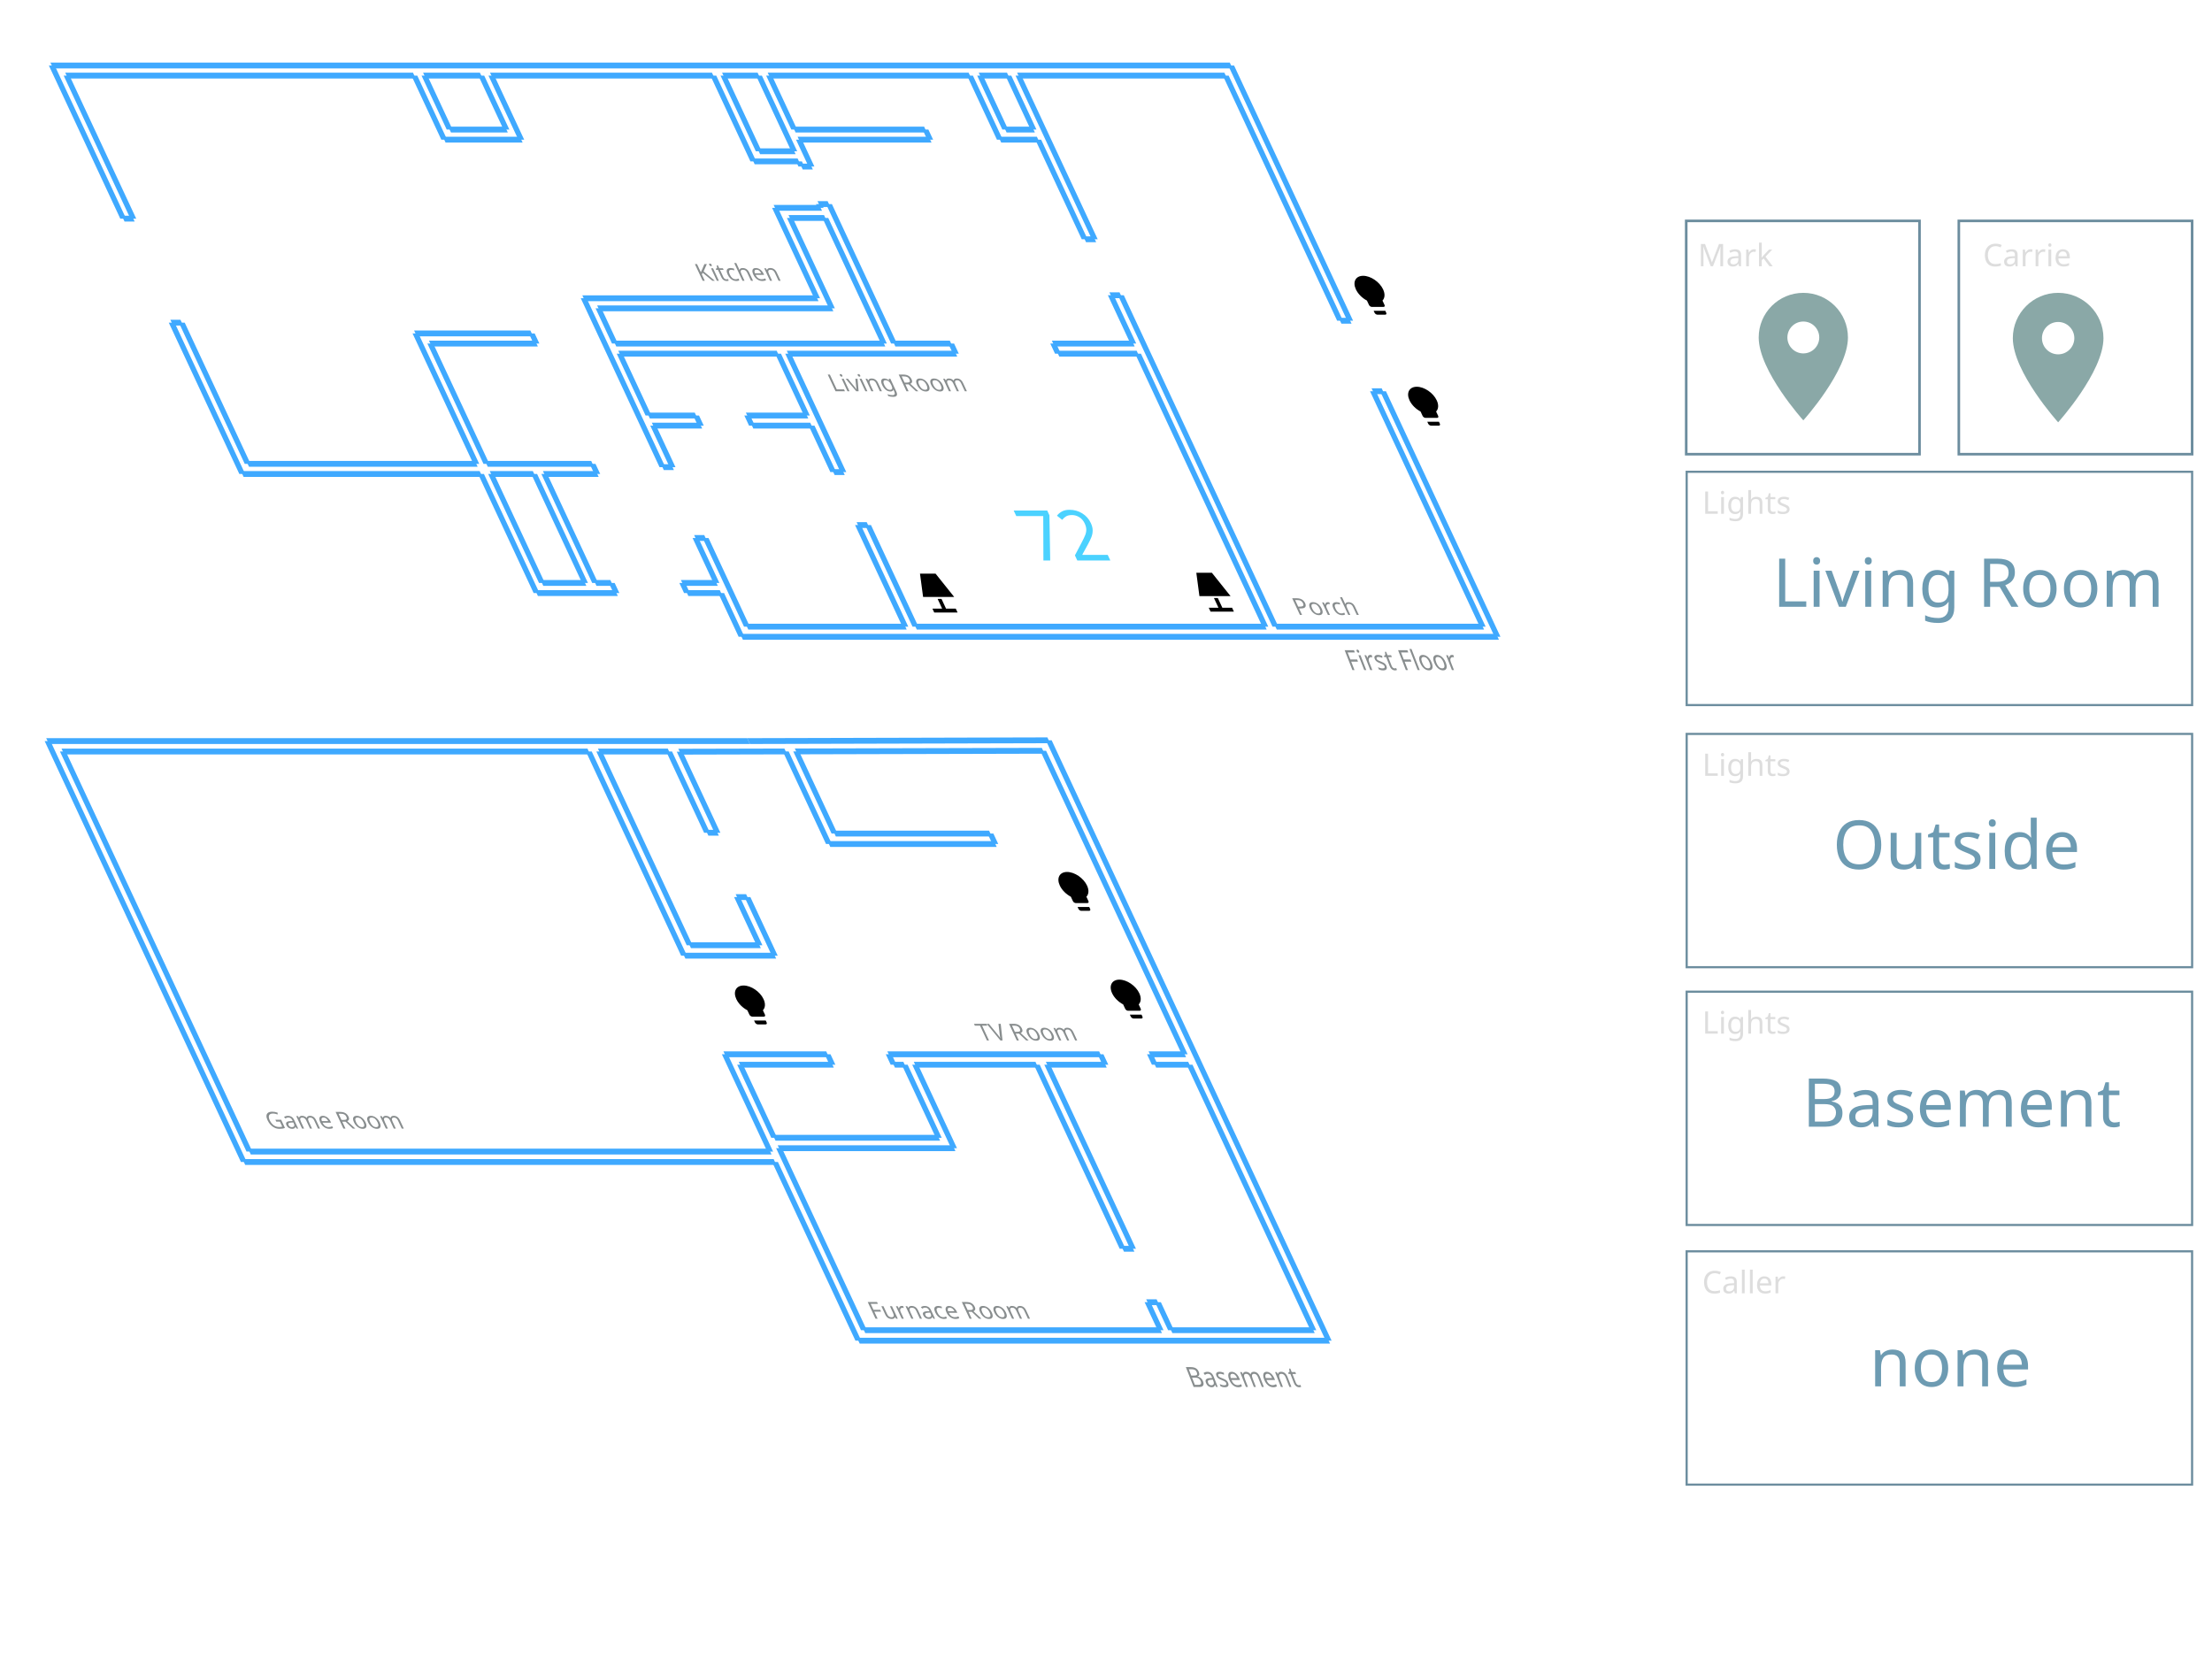
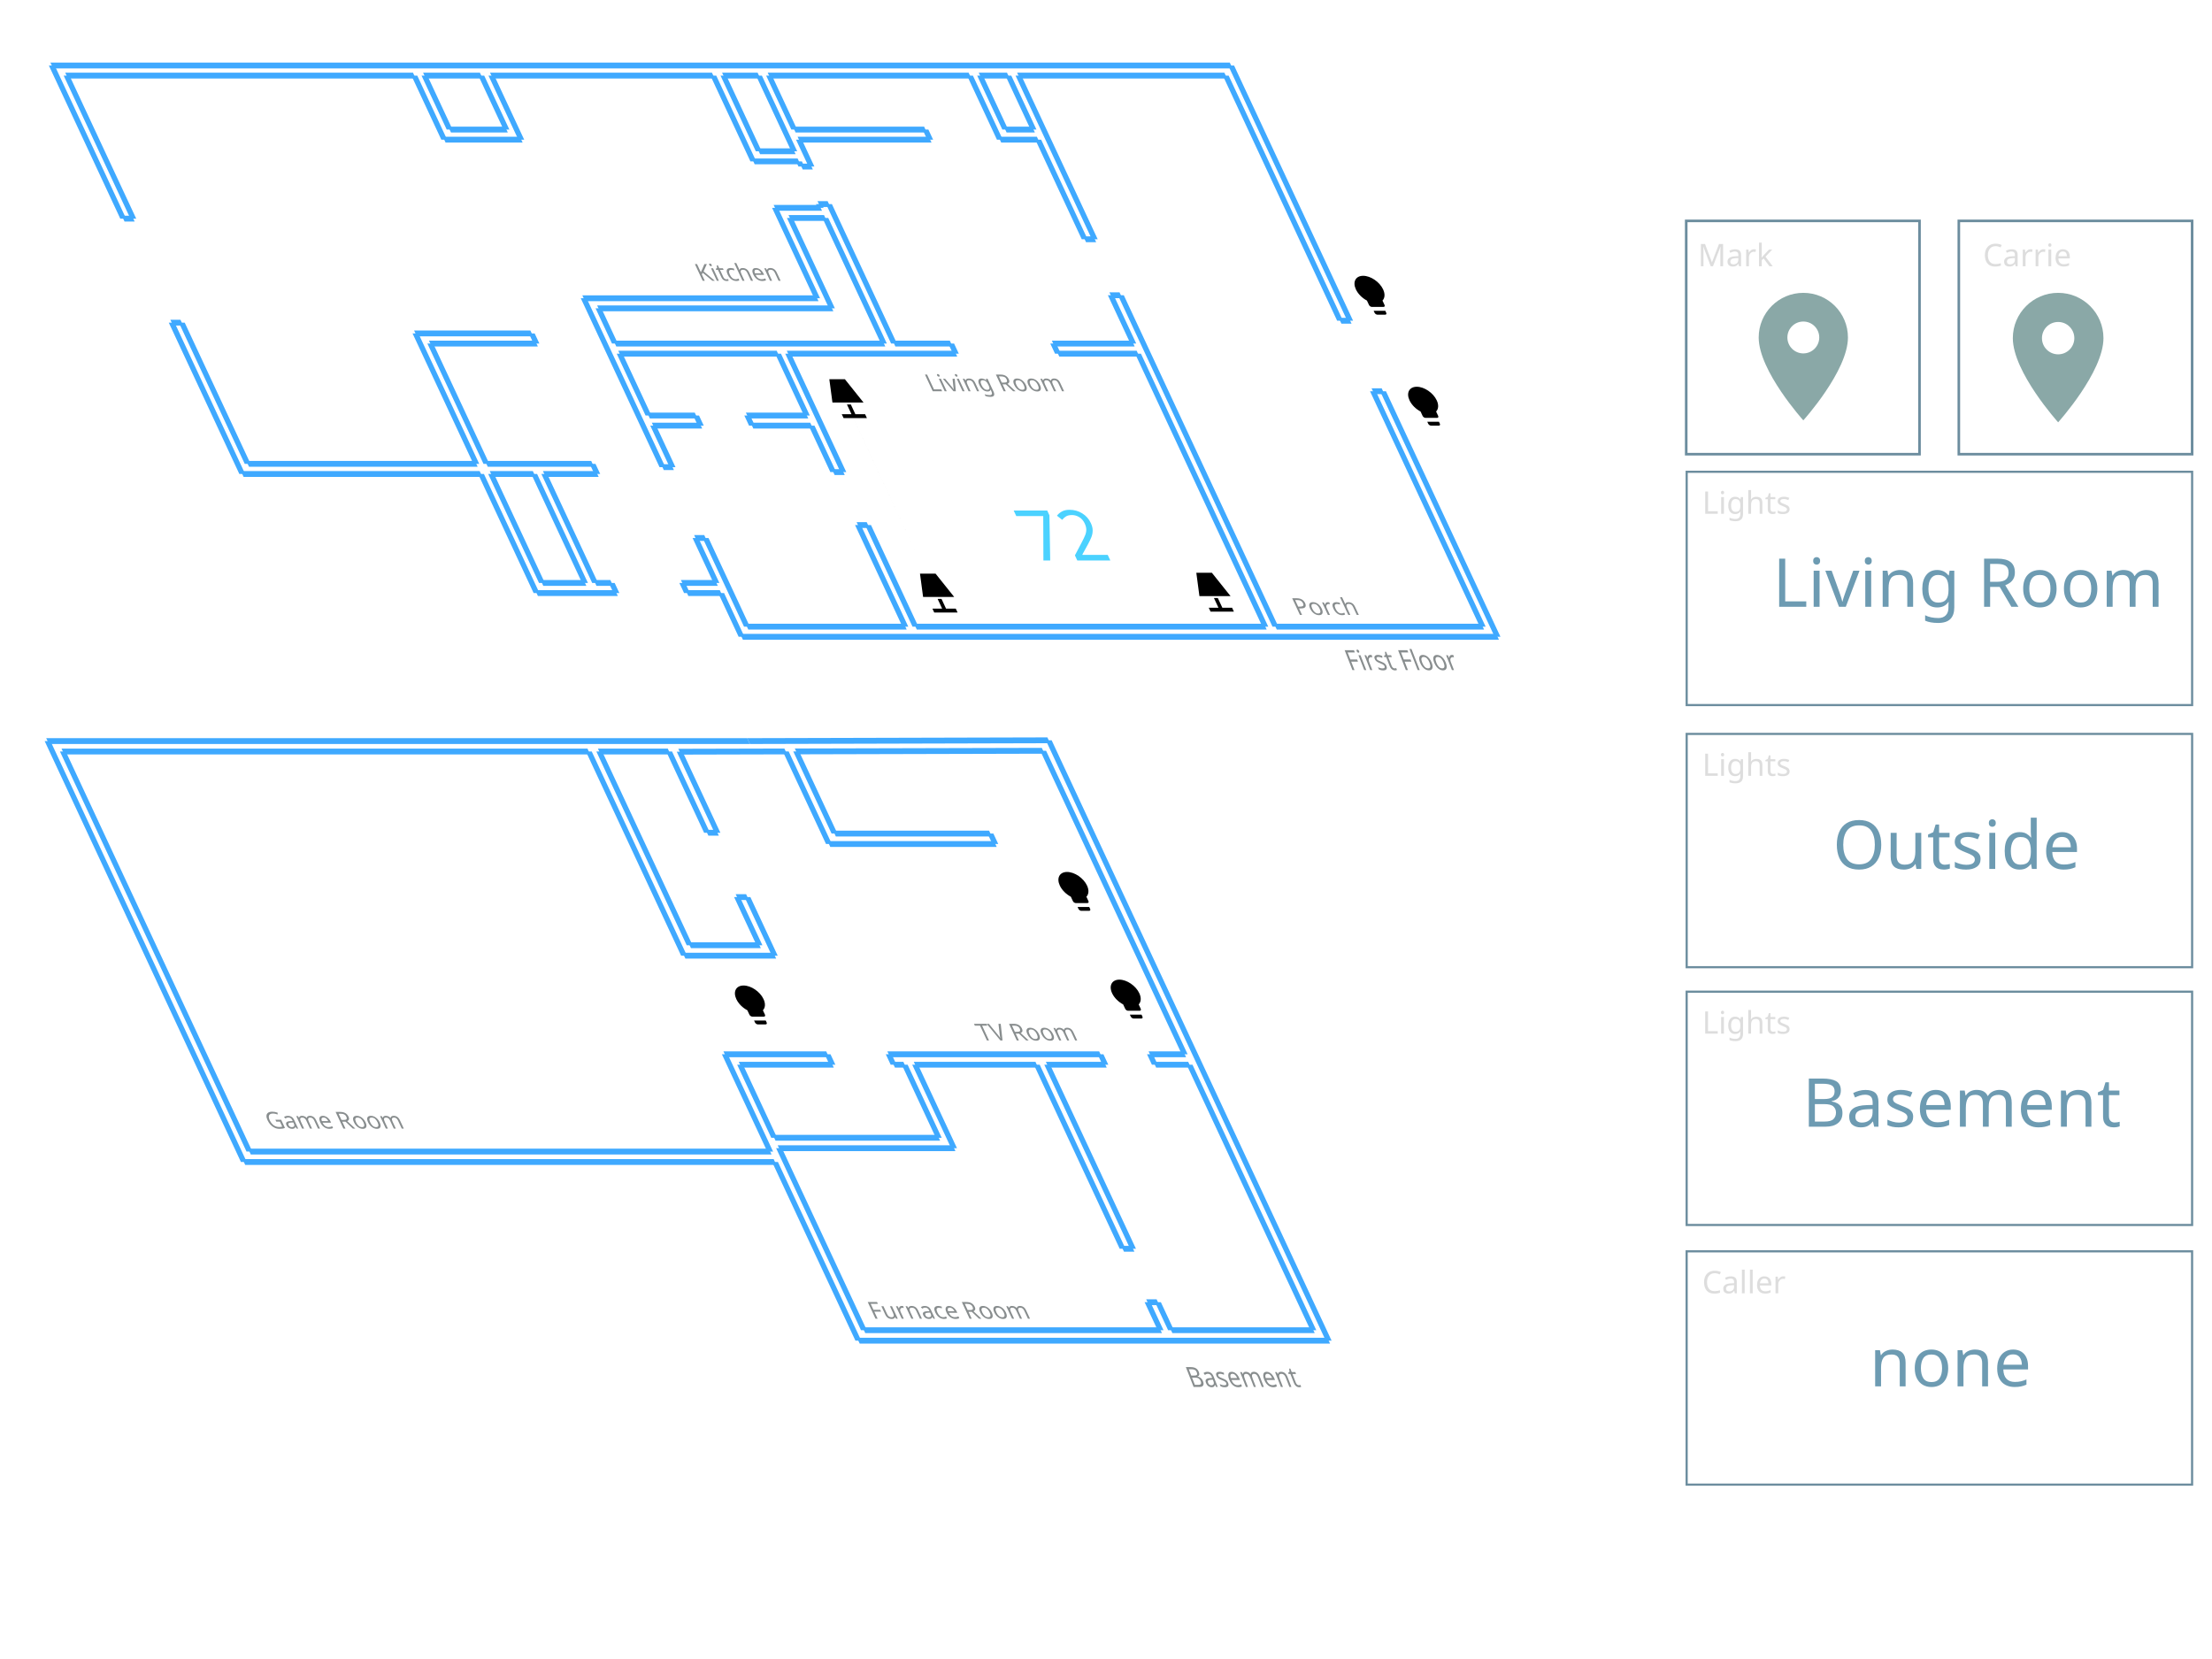
<svg xmlns="http://www.w3.org/2000/svg" version="1.1" id="Layer_1" x="0px" y="0px" width="1024px" height="768px" viewBox="0 0 1024 768" enable-background="new 0 0 1024 768" xml:space="preserve">
  <g id="First_Floor" transform="skewX(25) scale(0.9)">
    <g id="First_Floor_Objects">
-       <path id="switch.floor_lamp" d="M477.97,294.608h7.998l4,12.003h-16L477.97,294.608 M480.968,307.609h2.002l0,5h5l0.003,2H475.97    l-0.002-2h5L480.968,307.609z" />
-       <path id="switch.reading_lamp" d="M335.627,295.054h7.999l4.001,12.002h-15.998L335.627,295.054 M338.627,308.054h2.001l-0.002,5    h5l0.004,2h-12.001l-0.004-2h5L338.627,308.054z" />
+       <path id="switch.antique_lamp" d="M335.627,195.054h7.999l4.001,12.002h-15.998L335.627,195.054       M338.627,208.054h2.001l-0.002,5    h5l0.004,2h-12.001l-0.004-2h5L338.627,308.054z" />
+       <path id="switch.floor_lamp" d="M477.97,294.608h7.998l4,12.003h-16L477.97,294.608       M480.968,307.609h2.002l0,5h5l0.003,2H475.97    l-0.002-2h5L480.968,307.609z" />
+       <path id="switch.reading_lamp" d="M335.627,295.054h7.999l4.001,12.002h-15.998L335.627,295.054       M338.627,308.054h2.001l-0.002,5    h5l0.004,2h-12.001l-0.004-2h5L338.627,308.054z" />
      <text id="sensor.livingroom_real_feel" transform="matrix(1.007 0 0 1.007 397.3671 288.2948)" opacity="0.88" fill="#33CCFF" enable-background="new    " font-family="'Menlo-Regular'" font-size="35.75">72</text>
      <g id="light.porch_lights">
        <path d="M635.013,141.864c-3.867,0-7,3.134-7,7c-0.001,2.38,1.187,4.47,2.999,5.74l-0.001,2.26c0,0.553,0.446,1,1.001,1h6.004     c0.549,0,0.995-0.447,0.998-1l-0.003-2.26c1.811-1.271,3-3.36,3.001-5.74C642.014,144.998,638.878,141.864,635.013,141.864      M632.013,160.865c-0.001,0.553,0.446,1,0.999,1h4.001c0.549,0,0.994-0.447,0.999-1l0.002-1h-6l0,1H632.013z" />
        <path d="M635.984,198.932c-3.866,0-7,3.135-6.999,7.001c-0.001,2.378,1.188,4.47,2.999,5.741l0,2.26     c0.005,0.553,0.448,1.001,0.999,1.001h6c0.551,0,1-0.448,1-1.001l-0.001-2.26c1.813-1.272,3.003-3.362,3-5.741     C642.985,202.067,639.848,198.932,635.984,198.932 M632.985,217.934c-0.002,0.553,0.445,1,1.001,1h4.001     c0.55,0,0.997-0.447,0.999-1l0-1.001h-5.998L632.985,217.934z" />
      </g>
    </g>
    <g id="First_Floor_Walls">
      <g>
        <path fill="none" stroke="#3FA9FF" stroke-width="3" d="M617.553,33.694H10.923" />
      </g>
      <g>
        <path fill="none" stroke="#3FA9FF" stroke-width="3" d="M10.923,33.694l0,78.77" />
      </g>
      <g>
        <path fill="none" stroke="#3FA9FF" stroke-width="3" d="M10.923,112.464h5.2" />
      </g>
      <g>
        <path fill="none" stroke="#3FA9FF" stroke-width="3" d="M16.123,112.464l0-73.57" />
      </g>
      <g>
        <path fill="none" stroke="#3FA9FF" stroke-width="3" d="M16.123,38.894h178.87" />
      </g>
      <g>
        <path fill="none" stroke="#3FA9FF" stroke-width="3" d="M194.993,38.894l0,32.94" />
      </g>
      <g>
        <path fill="none" stroke="#3FA9FF" stroke-width="3" d="M194.993,71.834h39.63" />
      </g>
      <g>
        <path fill="none" stroke="#3FA9FF" stroke-width="3" d="M234.623,71.834l0-32.94" />
      </g>
      <g>
        <path fill="none" stroke="#3FA9FF" stroke-width="3" d="M234.623,38.894h114.15" />
      </g>
      <g>
        <path fill="none" stroke="#3FA9FF" stroke-width="3" d="M348.773,38.894l0,44.12" />
      </g>
      <g>
        <path fill="none" stroke="#3FA9FF" stroke-width="3" d="M348.773,83.014h23.48" />
      </g>
      <g>
        <path fill="none" stroke="#3FA9FF" stroke-width="3" d="M372.253,83.014v2.65" />
      </g>
      <g>
        <path fill="none" stroke="#3FA9FF" stroke-width="3" d="M372.253,85.664h5.2" />
      </g>
      <g>
        <path fill="none" stroke="#3FA9FF" stroke-width="3" d="M377.453,85.664l0.001-13.83" />
      </g>
      <g>
        <path fill="none" stroke="#3FA9FF" stroke-width="3" d="M377.453,71.834h67.497" />
      </g>
      <g>
        <path fill="none" stroke="#3FA9FF" stroke-width="3" d="M444.953,71.834l0.002-5.2" />
      </g>
      <g>
        <path fill="none" stroke="#3FA9FF" stroke-width="3" d="M444.953,66.634h-67.503" />
      </g>
      <g>
        <path fill="none" stroke="#3FA9FF" stroke-width="3" d="M377.453,66.634l0-27.74" />
      </g>
      <g>
        <path fill="none" stroke="#3FA9FF" stroke-width="3" d="M377.453,38.894h103.34" />
      </g>
      <g>
        <path fill="none" stroke="#3FA9FF" stroke-width="3" d="M480.794,38.894l-0.001,32.94" />
      </g>
      <g>
        <path fill="none" stroke="#3FA9FF" stroke-width="3" d="M480.793,71.834h19.742" />
      </g>
      <g>
        <path fill="none" stroke="#3FA9FF" stroke-width="3" d="M500.532,71.834l0,51.24" />
      </g>
      <g>
        <path fill="none" stroke="#3FA9FF" stroke-width="3" d="M500.532,123.074h5.201" />
      </g>
      <g>
        <path fill="none" stroke="#3FA9FF" stroke-width="3" d="M505.733,123.074l0-84.18" />
      </g>
      <g>
        <path fill="none" stroke="#3FA9FF" stroke-width="3" d="M505.733,38.894h106.62" />
      </g>
      <g>
        <path fill="none" stroke="#3FA9FF" stroke-width="3" d="M612.353,38.894l0,126.08" />
      </g>
      <g>
        <path fill="none" stroke="#3FA9FF" stroke-width="3" d="M612.353,164.974h5.2" />
      </g>
      <g>
        <path fill="none" stroke="#3FA9FF" stroke-width="3" d="M617.553,164.974l0-131.28" />
      </g>
      <g>
        <path fill="none" stroke="#3FA9FF" stroke-width="3" d="M617.553,33.694L617.553,33.694" />
      </g>
      <g>
        <path fill="none" stroke="#3FA9FF" stroke-width="3" d="M353.983,77.814l0.002-38.92" />
      </g>
      <g>
        <path fill="none" stroke="#3FA9FF" stroke-width="3" d="M353.983,38.894h18.271" />
      </g>
      <g>
        <path fill="none" stroke="#3FA9FF" stroke-width="3" d="M372.253,38.894v38.92" />
      </g>
      <g>
        <path fill="none" stroke="#3FA9FF" stroke-width="3" d="M372.253,77.814h-18.271" />
      </g>
      <g>
        <path fill="none" stroke="#3FA9FF" stroke-width="3" d="M353.983,77.814L353.983,77.814" />
      </g>
      <g>
        <path fill="none" stroke="#3FA9FF" stroke-width="3" d="M485.992,66.634l0-27.74" />
      </g>
      <g>
        <path fill="none" stroke="#3FA9FF" stroke-width="3" d="M485.992,38.894h14.54" />
      </g>
      <g>
        <path fill="none" stroke="#3FA9FF" stroke-width="3" d="M500.532,38.894l0,27.74" />
      </g>
      <g>
        <path fill="none" stroke="#3FA9FF" stroke-width="3" d="M500.532,66.634h-14.54" />
      </g>
      <g>
        <path fill="none" stroke="#3FA9FF" stroke-width="3" d="M485.992,66.634L485.992,66.634" />
      </g>
      <g>
        <path fill="none" stroke="#3FA9FF" stroke-width="3" d="M200.193,66.634l0-27.74" />
      </g>
      <g>
        <path fill="none" stroke="#3FA9FF" stroke-width="3" d="M200.193,38.894h29.23" />
      </g>
      <g>
        <path fill="none" stroke="#3FA9FF" stroke-width="3" d="M229.423,38.894l0,27.74" />
      </g>
      <g>
        <path fill="none" stroke="#3FA9FF" stroke-width="3" d="M229.423,66.634h-29.23" />
      </g>
      <g>
        <path fill="none" stroke="#3FA9FF" stroke-width="3" d="M200.193,66.634L200.193,66.634" />
      </g>
      <g>
        <path fill="none" stroke="#3FA9FF" stroke-width="3" d="M320.572,181.915h86.271" />
      </g>
      <g>
        <path fill="none" stroke="#3FA9FF" stroke-width="3" d="M406.843,181.915l0-5.201" />
      </g>
      <g>
        <path fill="none" stroke="#3FA9FF" stroke-width="3" d="M406.843,176.714h-29.39" />
      </g>
      <g>
        <path fill="none" stroke="#3FA9FF" stroke-width="3" d="M377.453,176.714l0-71.74" />
      </g>
      <g>
        <path fill="none" stroke="#3FA9FF" stroke-width="3" d="M377.453,104.974h-5.2" />
      </g>
      <g>
        <path fill="none" stroke="#3FA9FF" stroke-width="3" d="M372.253,104.974l0,1.94" />
      </g>
      <g>
        <path fill="none" stroke="#3FA9FF" stroke-width="3" d="M372.253,106.914h-23.48" />
      </g>
      <g>
        <path fill="none" stroke="#3FA9FF" stroke-width="3" d="M348.773,106.914v46.49" />
      </g>
      <g>
        <path fill="none" stroke="#3FA9FF" stroke-width="3" d="M348.773,153.404h-120.08" />
      </g>
      <g>
        <path fill="none" stroke="#3FA9FF" stroke-width="3" d="M228.693,153.404l0,86.88" />
      </g>
      <g>
        <path fill="none" stroke="#3FA9FF" stroke-width="3" d="M228.693,240.284h5.2" />
      </g>
      <g>
        <path fill="none" stroke="#3FA9FF" stroke-width="3" d="M233.893,240.284l0-21.35" />
      </g>
      <g>
        <path fill="none" stroke="#3FA9FF" stroke-width="3" d="M233.893,218.934h24.5" />
      </g>
      <g>
        <path fill="none" stroke="#3FA9FF" stroke-width="3" d="M258.393,218.934l0-5.2" />
      </g>
      <g>
        <path fill="none" stroke="#3FA9FF" stroke-width="3" d="M258.393,213.734h-24.5" />
      </g>
      <g>
        <path fill="none" stroke="#3FA9FF" stroke-width="3" d="M233.893,213.734l0-31.819" />
      </g>
      <g>
        <path fill="none" stroke="#3FA9FF" stroke-width="3" d="M233.893,181.915h81.48" />
      </g>
      <g>
        <path fill="none" stroke="#3FA9FF" stroke-width="3" d="M315.373,181.915l0.001,31.819" />
      </g>
      <g>
        <path fill="none" stroke="#3FA9FF" stroke-width="3" d="M315.373,213.734h-30.68" />
      </g>
      <g>
        <path fill="none" stroke="#3FA9FF" stroke-width="3" d="M284.693,213.734l0,5.2" />
      </g>
      <g>
        <path fill="none" stroke="#3FA9FF" stroke-width="3" d="M284.693,218.934h30.68" />
      </g>
      <g>
        <path fill="none" stroke="#3FA9FF" stroke-width="3" d="M315.373,218.934l0,23.89" />
      </g>
      <g>
        <path fill="none" stroke="#3FA9FF" stroke-width="3" d="M315.373,242.824h5.199" />
      </g>
      <g>
        <path fill="none" stroke="#3FA9FF" stroke-width="3" d="M320.572,242.824l0-60.909" />
      </g>
      <g>
        <path fill="none" stroke="#3FA9FF" stroke-width="3" d="M320.572,181.915L320.572,181.915" />
      </g>
      <g>
        <path fill="none" stroke="#3FA9FF" stroke-width="3" d="M233.893,176.714l0-18.11" />
      </g>
      <g>
        <path fill="none" stroke="#3FA9FF" stroke-width="3" d="M233.893,158.604h120.09" />
      </g>
      <g>
        <path fill="none" stroke="#3FA9FF" stroke-width="3" d="M353.983,158.604l0-46.49" />
      </g>
      <g>
        <path fill="none" stroke="#3FA9FF" stroke-width="3" d="M353.983,112.114h18.271" />
      </g>
      <g>
        <path fill="none" stroke="#3FA9FF" stroke-width="3" d="M372.253,112.114l0,64.6" />
      </g>
      <g>
        <path fill="none" stroke="#3FA9FF" stroke-width="3" d="M372.253,176.714h-138.36" />
      </g>
      <g>
        <path fill="none" stroke="#3FA9FF" stroke-width="3" d="M233.893,176.714L233.893,176.714" />
      </g>
      <g>
        <path fill="none" stroke="#3FA9FF" stroke-width="3" d="M617.553,201.244h-5.2" />
      </g>
      <g>
        <path fill="none" stroke="#3FA9FF" stroke-width="3" d="M612.353,201.244l0,121.091" />
      </g>
      <g>
        <path fill="none" stroke="#3FA9FF" stroke-width="3" d="M612.353,322.334h-106.62" />
      </g>
      <g>
        <path fill="none" stroke="#3FA9FF" stroke-width="3" d="M505.733,322.334l0-170.47" />
      </g>
      <g>
        <path fill="none" stroke="#3FA9FF" stroke-width="3" d="M505.733,151.864h-5.2" />
      </g>
      <g>
        <path fill="none" stroke="#3FA9FF" stroke-width="3" d="M500.532,151.864l0,24.85" />
      </g>
      <g>
        <path fill="none" stroke="#3FA9FF" stroke-width="3" d="M500.532,176.714h-41.199" />
      </g>
      <g>
        <path fill="none" stroke="#3FA9FF" stroke-width="3" d="M459.333,176.714l0,5.201" />
      </g>
      <g>
        <path fill="none" stroke="#3FA9FF" stroke-width="3" d="M459.333,181.915h41.199" />
      </g>
      <g>
        <path fill="none" stroke="#3FA9FF" stroke-width="3" d="M500.532,181.915l0.001,140.42" />
      </g>
      <g>
        <path fill="none" stroke="#3FA9FF" stroke-width="3" d="M500.532,322.334h-179.96" />
      </g>
      <g>
        <path fill="none" stroke="#3FA9FF" stroke-width="3" d="M320.572,322.334l0-52.261" />
      </g>
      <g>
        <path fill="none" stroke="#3FA9FF" stroke-width="3" d="M320.572,270.074h-5.199" />
      </g>
      <g>
        <path fill="none" stroke="#3FA9FF" stroke-width="3" d="M315.373,270.074l0,52.261" />
      </g>
      <g>
        <path fill="none" stroke="#3FA9FF" stroke-width="3" d="M315.372,322.334h-81.479" />
      </g>
      <g>
        <path fill="none" stroke="#3FA9FF" stroke-width="3" d="M233.893,322.334l0-45.601" />
      </g>
      <g>
        <path fill="none" stroke="#3FA9FF" stroke-width="3" d="M233.893,276.734h-5.2" />
      </g>
      <g>
        <path fill="none" stroke="#3FA9FF" stroke-width="3" d="M228.693,276.734l0,23.12" />
      </g>
      <g>
        <path fill="none" stroke="#3FA9FF" stroke-width="3" d="M228.693,299.854h-17.58" />
      </g>
      <g>
        <path fill="none" stroke="#3FA9FF" stroke-width="3" d="M211.113,299.854l0,5.2" />
      </g>
      <g>
        <path fill="none" stroke="#3FA9FF" stroke-width="3" d="M211.113,305.054h17.58" />
      </g>
      <g>
        <path fill="none" stroke="#3FA9FF" stroke-width="3" d="M228.693,305.054l0,22.479" />
      </g>
      <g>
        <path fill="none" stroke="#3FA9FF" stroke-width="3" d="M228.693,327.534h388.86" />
      </g>
      <g>
        <path fill="none" stroke="#3FA9FF" stroke-width="3" d="M617.553,327.534l0-126.29" />
      </g>
      <g>
        <path fill="none" stroke="#3FA9FF" stroke-width="3" d="M617.553,201.244L617.553,201.244" />
      </g>
      <g>
        <path fill="none" stroke="#3FA9FF" stroke-width="3" d="M174.833,299.854h-8.55" />
      </g>
      <g>
        <path fill="none" stroke="#3FA9FF" stroke-width="3" d="M166.283,299.854l0-56.06" />
      </g>
      <g>
        <path fill="none" stroke="#3FA9FF" stroke-width="3" d="M166.283,243.794h27.26" />
      </g>
      <g>
        <path fill="none" stroke="#3FA9FF" stroke-width="3" d="M193.543,243.794l0-5.2" />
      </g>
      <g>
        <path fill="none" stroke="#3FA9FF" stroke-width="3" d="M193.543,238.594h-54.61" />
      </g>
      <g>
        <path fill="none" stroke="#3FA9FF" stroke-width="3" d="M138.933,238.594l0-61.88" />
      </g>
      <g>
        <path fill="none" stroke="#3FA9FF" stroke-width="3" d="M138.933,176.714h54.61" />
      </g>
      <g>
        <path fill="none" stroke="#3FA9FF" stroke-width="3" d="M193.543,176.714l0-5.2" />
      </g>
      <g>
        <path fill="none" stroke="#3FA9FF" stroke-width="3" d="M193.543,171.514h-59.81" />
      </g>
      <g>
        <path fill="none" stroke="#3FA9FF" stroke-width="3" d="M133.733,171.514l0,67.08" />
      </g>
      <g>
        <path fill="none" stroke="#3FA9FF" stroke-width="3" d="M133.733,238.594H16.123" />
      </g>
      <g>
        <path fill="none" stroke="#3FA9FF" stroke-width="3" d="M16.123,238.594l0-72.63" />
      </g>
      <g>
        <path fill="none" stroke="#3FA9FF" stroke-width="3" d="M16.123,165.964h-5.2" />
      </g>
      <g>
        <path fill="none" stroke="#3FA9FF" stroke-width="3" d="M10.923,165.964l0,77.831" />
      </g>
      <g>
        <path fill="none" stroke="#3FA9FF" stroke-width="3" d="M10.923,243.794h122.81" />
      </g>
      <g>
        <path fill="none" stroke="#3FA9FF" stroke-width="3" d="M133.733,243.794l0,61.26" />
      </g>
      <g>
        <path fill="none" stroke="#3FA9FF" stroke-width="3" d="M133.733,305.054h41.1" />
      </g>
      <g>
        <path fill="none" stroke="#3FA9FF" stroke-width="3" d="M174.833,305.054l0-5.2" />
      </g>
      <g>
        <path fill="none" stroke="#3FA9FF" stroke-width="3" d="M174.833,299.854L174.833,299.854" />
      </g>
      <g>
        <path fill="none" stroke="#3FA9FF" stroke-width="3" d="M138.933,299.854l0-56.06" />
      </g>
      <g>
        <path fill="none" stroke="#3FA9FF" stroke-width="3" d="M138.933,243.794h22.15" />
      </g>
      <g>
        <path fill="none" stroke="#3FA9FF" stroke-width="3" d="M161.083,243.794l0,56.06" />
      </g>
      <g>
        <path fill="none" stroke="#3FA9FF" stroke-width="3" d="M161.083,299.854h-22.15" />
      </g>
      <g>
        <path fill="none" stroke="#3FA9FF" stroke-width="3" d="M138.933,299.854L138.933,299.854" />
      </g>
    </g>
    <g id="First_Floor_Names">
      <text transform="matrix(1.007 0 0 1.007 519.9926 316.2934)" fill="#888D8E" font-family="'MyriadPro-Semibold'" font-size="11.917">Porch</text>
-       <text transform="matrix(1.007 0 0 1.007 334.7616 201.2446)" fill="#888D8E" font-family="'MyriadPro-Semibold'" font-size="11.917">Living Room</text>
+       <text transform="matrix(1.007 0 0 1.007 384.7616 201.2446)" fill="#888D8E" font-family="'MyriadPro-Semibold'" font-size="11.917">Living Room</text>
      <text transform="matrix(1.007 0 0 1.007 292.9272 144.4152)" fill="#888D8E" font-family="'MyriadPro-Semibold'" font-size="11.917">Kitchen</text>
    </g>
  </g>
  <g id="Basement" transform="skewX(25) scale(0.9) translate(-140,20)">
    <g id="Basement_Walls">
      <g>
        <path fill="none" stroke="#3FA9FF" stroke-width="3" d="M501.872,360.789l-154.583,0.4" />
      </g>
      <g>
        <path fill="none" stroke="#3FA9FF" stroke-width="3" d="M347.289,361.189H-13.283" />
      </g>
      <g>
        <path fill="none" stroke="#3FA9FF" stroke-width="3" d="M-13.283,361.189l0,216.506" />
      </g>
      <g>
        <path fill="none" stroke="#3FA9FF" stroke-width="3" d="M-13.283,577.696h273.22" />
      </g>
      <g>
        <path fill="none" stroke="#3FA9FF" stroke-width="3" d="M259.938,577.696l0,91.89" />
      </g>
      <g>
        <path fill="none" stroke="#3FA9FF" stroke-width="3" d="M259.938,669.588h241.935" />
      </g>
      <g>
        <path fill="none" stroke="#3FA9FF" stroke-width="3" d="M501.871,669.588l0.001-308.799" />
      </g>
      <g>
        <path fill="none" stroke="#3FA9FF" stroke-width="3" d="M501.872,360.789L501.872,360.789" />
      </g>
      <g>
        <path fill="none" stroke="#3FA9FF" stroke-width="3" d="M265.31,664.214l0-93.619" />
      </g>
      <g>
        <path fill="none" stroke="#3FA9FF" stroke-width="3" d="M265.309,570.597h90.034" />
      </g>
      <g>
        <path fill="none" stroke="#3FA9FF" stroke-width="3" d="M355.344,570.597l0-42.945" />
      </g>
      <g>
        <path fill="none" stroke="#3FA9FF" stroke-width="3" d="M355.344,527.652h62.573" />
      </g>
      <g>
        <path fill="none" stroke="#3FA9FF" stroke-width="3" d="M417.915,527.652l-0.001,94.668" />
      </g>
      <g>
        <path fill="none" stroke="#3FA9FF" stroke-width="3" d="M417.916,622.32h5.362" />
      </g>
      <g>
        <path fill="none" stroke="#3FA9FF" stroke-width="3" d="M423.28,622.32l0.001-94.668" />
      </g>
      <g>
        <path fill="none" stroke="#3FA9FF" stroke-width="3" d="M423.28,527.652h29.917" />
      </g>
      <g>
        <path fill="none" stroke="#3FA9FF" stroke-width="3" d="M453.197,527.652l0-5.362" />
      </g>
      <g>
        <path fill="none" stroke="#3FA9FF" stroke-width="3" d="M453.197,522.29H344.254" />
      </g>
      <g>
        <path fill="none" stroke="#3FA9FF" stroke-width="3" d="M344.255,522.29l-0.001,5.362" />
      </g>
      <g>
        <path fill="none" stroke="#3FA9FF" stroke-width="3" d="M344.255,527.652h5.726" />
      </g>
      <g>
        <path fill="none" stroke="#3FA9FF" stroke-width="3" d="M349.978,527.652l0,37.58" />
      </g>
      <g>
        <path fill="none" stroke="#3FA9FF" stroke-width="3" d="M349.978,565.233h-84.669" />
      </g>
      <g>
        <path fill="none" stroke="#3FA9FF" stroke-width="3" d="M265.31,565.233l0-37.579" />
      </g>
      <g>
        <path fill="none" stroke="#3FA9FF" stroke-width="3" d="M265.311,527.652h47.497" />
      </g>
      <g>
        <path fill="none" stroke="#3FA9FF" stroke-width="3" d="M312.808,527.652v-5.362" />
      </g>
      <g>
        <path fill="none" stroke="#3FA9FF" stroke-width="3" d="M312.808,522.29h-52.869" />
      </g>
      <g>
        <path fill="none" stroke="#3FA9FF" stroke-width="3" d="M259.939,522.29l0.001,50.037" />
      </g>
      <g>
        <path fill="none" stroke="#3FA9FF" stroke-width="3" d="M259.938,572.325H-7.91" />
      </g>
      <g>
        <path fill="none" stroke="#3FA9FF" stroke-width="3" d="M-7.91,572.325l0-205.773" />
      </g>
      <g>
        <path fill="none" stroke="#3FA9FF" stroke-width="3" d="M-7.911,366.553H262.62" />
      </g>
      <g>
        <path fill="none" stroke="#3FA9FF" stroke-width="3" d="M262.62,366.553l-0.001,105.021" />
      </g>
      <g>
        <path fill="none" stroke="#3FA9FF" stroke-width="3" d="M262.62,471.573h46.681" />
      </g>
      <g>
        <path fill="none" stroke="#3FA9FF" stroke-width="3" d="M309.301,471.573l0-30.141" />
      </g>
      <g>
        <path fill="none" stroke="#3FA9FF" stroke-width="3" d="M309.301,441.432h-5.372" />
      </g>
      <g>
        <path fill="none" stroke="#3FA9FF" stroke-width="3" d="M303.929,441.432l0.001,24.768" />
      </g>
      <g>
        <path fill="none" stroke="#3FA9FF" stroke-width="3" d="M303.93,466.2h-35.939" />
      </g>
      <g>
        <path fill="none" stroke="#3FA9FF" stroke-width="3" d="M267.991,466.2l0.001-99.647" />
      </g>
      <g>
        <path fill="none" stroke="#3FA9FF" stroke-width="3" d="M267.992,366.553h35.938" />
      </g>
      <g>
        <path fill="none" stroke="#3FA9FF" stroke-width="3" d="M303.93,366.553l0,41.791" />
      </g>
      <g>
        <path fill="none" stroke="#3FA9FF" stroke-width="3" d="M303.93,408.344h5.371" />
      </g>
      <g>
        <path fill="none" stroke="#3FA9FF" stroke-width="3" d="M309.301,408.344l0.001-41.695" />
      </g>
      <g>
        <path fill="none" stroke="#3FA9FF" stroke-width="3" d="M309.302,366.649l54.631-0.137" />
      </g>
      <g>
        <path fill="none" stroke="#3FA9FF" stroke-width="3" d="M363.933,366.513l-0.001,47.614" />
      </g>
      <g>
        <path fill="none" stroke="#3FA9FF" stroke-width="3" d="M363.932,414.125h85.596" />
      </g>
      <g>
        <path fill="none" stroke="#3FA9FF" stroke-width="3" d="M449.529,414.125l0-5.373" />
      </g>
      <g>
        <path fill="none" stroke="#3FA9FF" stroke-width="3" d="M449.529,408.752h-80.225" />
      </g>
      <g>
        <path fill="none" stroke="#3FA9FF" stroke-width="3" d="M369.305,408.752l-0.001-42.255" />
      </g>
      <g>
        <path fill="none" stroke="#3FA9FF" stroke-width="3" d="M369.304,366.497l127.195-0.321" />
      </g>
      <g>
        <path fill="none" stroke="#3FA9FF" stroke-width="3" d="M496.5,366.176l-0.001,156.113" />
      </g>
      <g>
        <path fill="none" stroke="#3FA9FF" stroke-width="3" d="M496.499,522.29h-17.878" />
      </g>
      <g>
        <path fill="none" stroke="#3FA9FF" stroke-width="3" d="M478.623,522.29l0.002,5.362" />
      </g>
      <g>
        <path fill="none" stroke="#3FA9FF" stroke-width="3" d="M478.623,527.652h17.875" />
      </g>
      <g>
        <path fill="none" stroke="#3FA9FF" stroke-width="3" d="M496.499,527.652l-0.001,136.565" />
      </g>
      <g>
        <path fill="none" stroke="#3FA9FF" stroke-width="3" d="M496.499,664.214h-73.222" />
      </g>
      <g>
        <path fill="none" stroke="#3FA9FF" stroke-width="3" d="M423.279,664.214l0-14.402" />
      </g>
      <g>
        <path fill="none" stroke="#3FA9FF" stroke-width="3" d="M423.279,649.812h-5.365" />
      </g>
      <g>
        <path fill="none" stroke="#3FA9FF" stroke-width="3" d="M417.914,649.812l0.001,14.402" />
      </g>
      <g>
        <path fill="none" stroke="#3FA9FF" stroke-width="3" d="M417.914,664.214H265.31" />
      </g>
      <g>
        <path fill="none" stroke="#3FA9FF" stroke-width="3" d="M265.31,664.214L265.31,664.214" />
      </g>
    </g>
    <g id="Basement_Names">
      <text transform="matrix(1.007 0 0 1.007 395.2866 515.1888)" fill="#888D8E" font-family="'MyriadPro-Semibold'" font-size="11.917">TV Room</text>
      <text transform="matrix(1.007 0 0 1.007 272.8735 658.2975)" fill="#888D8E" font-family="'MyriadPro-Semibold'" font-size="11.917">Furnace Room</text>
      <text transform="matrix(1.007 0 0 1.007 8.1887 560.5046)" fill="#888D8E" font-family="'MyriadPro-Semibold'" font-size="11.917">Game Room</text>
    </g>
    <g id="Basement_Objects">
      <g id="switch.basement_lights">
        <path d="M479.73,428.505c-3.867,0-7.003,3.136-7.001,7.002c-0.002,2.382,1.187,4.467,2.997,5.74l0.002,2.258     c-0.001,0.553,0.442,0.999,1.001,0.999h5.997c0.551,0,0.999-0.446,1.001-0.999l-0.002-2.258c1.814-1.274,3.003-3.358,3-5.74     C486.732,431.641,483.595,428.505,479.73,428.505 M476.73,447.505c0.003,0.551,0.449,0.998,1,0.998h4.001     c0.551,0,0.997-0.447,1-0.998l0.001-0.999h-5.997L476.73,447.505z" />
        <path d="M480.796,483.894c-3.866,0-6.999,3.135-7,7.001c-0.001,2.38,1.188,4.468,3.002,5.74l-0.004,2.259     c0,0.552,0.448,0.998,1,0.998h6c0.551,0,0.998-0.446,0.998-0.998l-0.001-2.259c1.813-1.272,3.005-3.36,3.001-5.74     C487.798,487.03,484.661,483.894,480.796,483.894 M477.797,502.895c0.001,0.553,0.447,1,1.004,1h3.997     c0.552,0,0.998-0.447,1.001-1l-0.002-0.999h-6.004L477.797,502.895z" />
      </g>
      <path id="switch.basement_step_lights" d="M286.098,486.913c-3.867,0-7,3.134-7,7c-0.002,2.382,1.185,4.473,2.999,5.74    l-0.001,2.26c0.001,0.552,0.447,0.999,1,0.999h6.002c0.552,0,1.002-0.447,0.999-0.999l-0.002-2.26    c1.812-1.271,3.003-3.358,3.001-5.74C293.1,490.049,289.963,486.913,286.098,486.913 M283.099,505.914c0,0.553,0.446,1,0.997,1h4    c0.552,0,0.998-0.447,1.001-1l-0.001-0.998h-6.003L283.099,505.914z" />
    </g>
  </g>
  <g id="Panels" transform="scale(1.2) translate(-120,40)">
    <rect x="770.5" y="45.213" fill="none" stroke="#6C8D9E" stroke-miterlimit="10" width="90" height="90" />
    <text transform="matrix(0.8333 0 0 0.8333 775.0001 62.7095)" fill="#DDDDDD" font-family="'Calibri'" font-size="14.398">Mark</text>
    <path id="device_tracker.mgrimes_oneplus3t" fill="#8AA8A7" d="M815.676,96.335c-3.396,0-6.148-2.752-6.148-6.148   c0-3.396,2.752-6.147,6.148-6.147s6.147,2.751,6.147,6.147C821.824,93.583,819.071,96.335,815.676,96.335 M815.676,72.971   c-9.509,0-17.218,7.708-17.218,17.216c0,12.913,17.218,31.973,17.218,31.973s17.216-19.061,17.216-31.973   C832.892,80.678,825.185,72.971,815.676,72.971z" />
    <rect x="875.662" y="45.213" fill="none" stroke="#6C8D9E" stroke-miterlimit="10" width="90" height="90" />
    <text transform="matrix(0.8333 0 0 0.8333 885.0001 62.7095)" fill="#DDDDDD" font-family="'Calibri'" font-size="14.398">Carrie</text>
    <path id="device_tracker.carrie_d81aebcb473e4ef7ab1e8965aecaa6c9" fill="#8AA8A7" d="M913.978,96.693   c-3.448,0-6.243-2.795-6.243-6.243c0-3.449,2.795-6.243,6.243-6.243c3.448,0,6.244,2.795,6.244,6.243   S917.427,96.693,913.978,96.693 M913.978,72.969c-9.655,0-17.48,7.826-17.48,17.481c0,13.11,17.48,32.465,17.48,32.465   s17.481-19.355,17.481-32.465C931.46,80.795,923.635,72.969,913.978,72.969z" />
  </g>
  <text transform="matrix(0.781 0 0.3642 0.9313 551.5118 642.0664)" fill="#888D8E" font-family="'MyriadPro-Semibold'" font-size="13.829">Basement</text>
  <text transform="matrix(0.781 0 0.3642 0.9313 625.0333 310.21)" fill="#888D8E" font-family="'MyriadPro-Semibold'" font-size="13.829">First Floor</text>
  <rect id="group.family_room" x="780.814" y="218.4" fill="none" stroke="#6C8D9E" stroke-miterlimit="10" width="233.986" height="108" />
  <text transform="matrix(1 0 0 1 788.004 237.8281)" fill="#DDDDDD" font-family="'Calibri'" font-size="14.398">Lights</text>
  <text transform="matrix(1 0 0 1 820.5958 280.8979)" fill="#6D9BB2" font-family="'Calibri'" font-size="31.195">Living Room</text>
  <rect id="group.exterior_lights" x="780.814" y="339.749" fill="none" stroke="#6C8D9E" stroke-miterlimit="10" width="233.986" height="108" />
  <text transform="matrix(1 0 0 1 788.004 359.1777)" fill="#DDDDDD" font-family="'Calibri'" font-size="14.398">Lights</text>
  <text transform="matrix(1 0 0 1 848.4171 402.248)" fill="#6D9BB2" font-family="'Calibri'" font-size="31.195">Outside</text>
  <rect id="group.basement_lights" x="780.806" y="459.077" fill="none" stroke="#6C8D9E" stroke-miterlimit="10" width="233.986" height="108" />
  <text transform="matrix(1 0 0 1 787.9962 478.5059)" fill="#DDDDDD" font-family="'Calibri'" font-size="14.398">Lights</text>
  <text transform="matrix(1 0 0 1 834.3351 521.5762)" fill="#6D9BB2" font-family="'Calibri'" font-size="31.195">Basement</text>
  <rect x="780.798" y="579.277" fill="none" stroke="#6C8D9E" stroke-miterlimit="10" width="233.986" height="108" />
  <text transform="matrix(1 0 0 1 787.9884 598.7061)" fill="#DDDDDD" font-family="'Calibri'" font-size="14.398">Caller</text>
  <text id="sensor.modem_callerid" transform="matrix(1 0 0 1 865.4073 641.7754)" fill="#6D9BB2" font-family="'Calibri'" font-size="31.195">none</text>
</svg>
